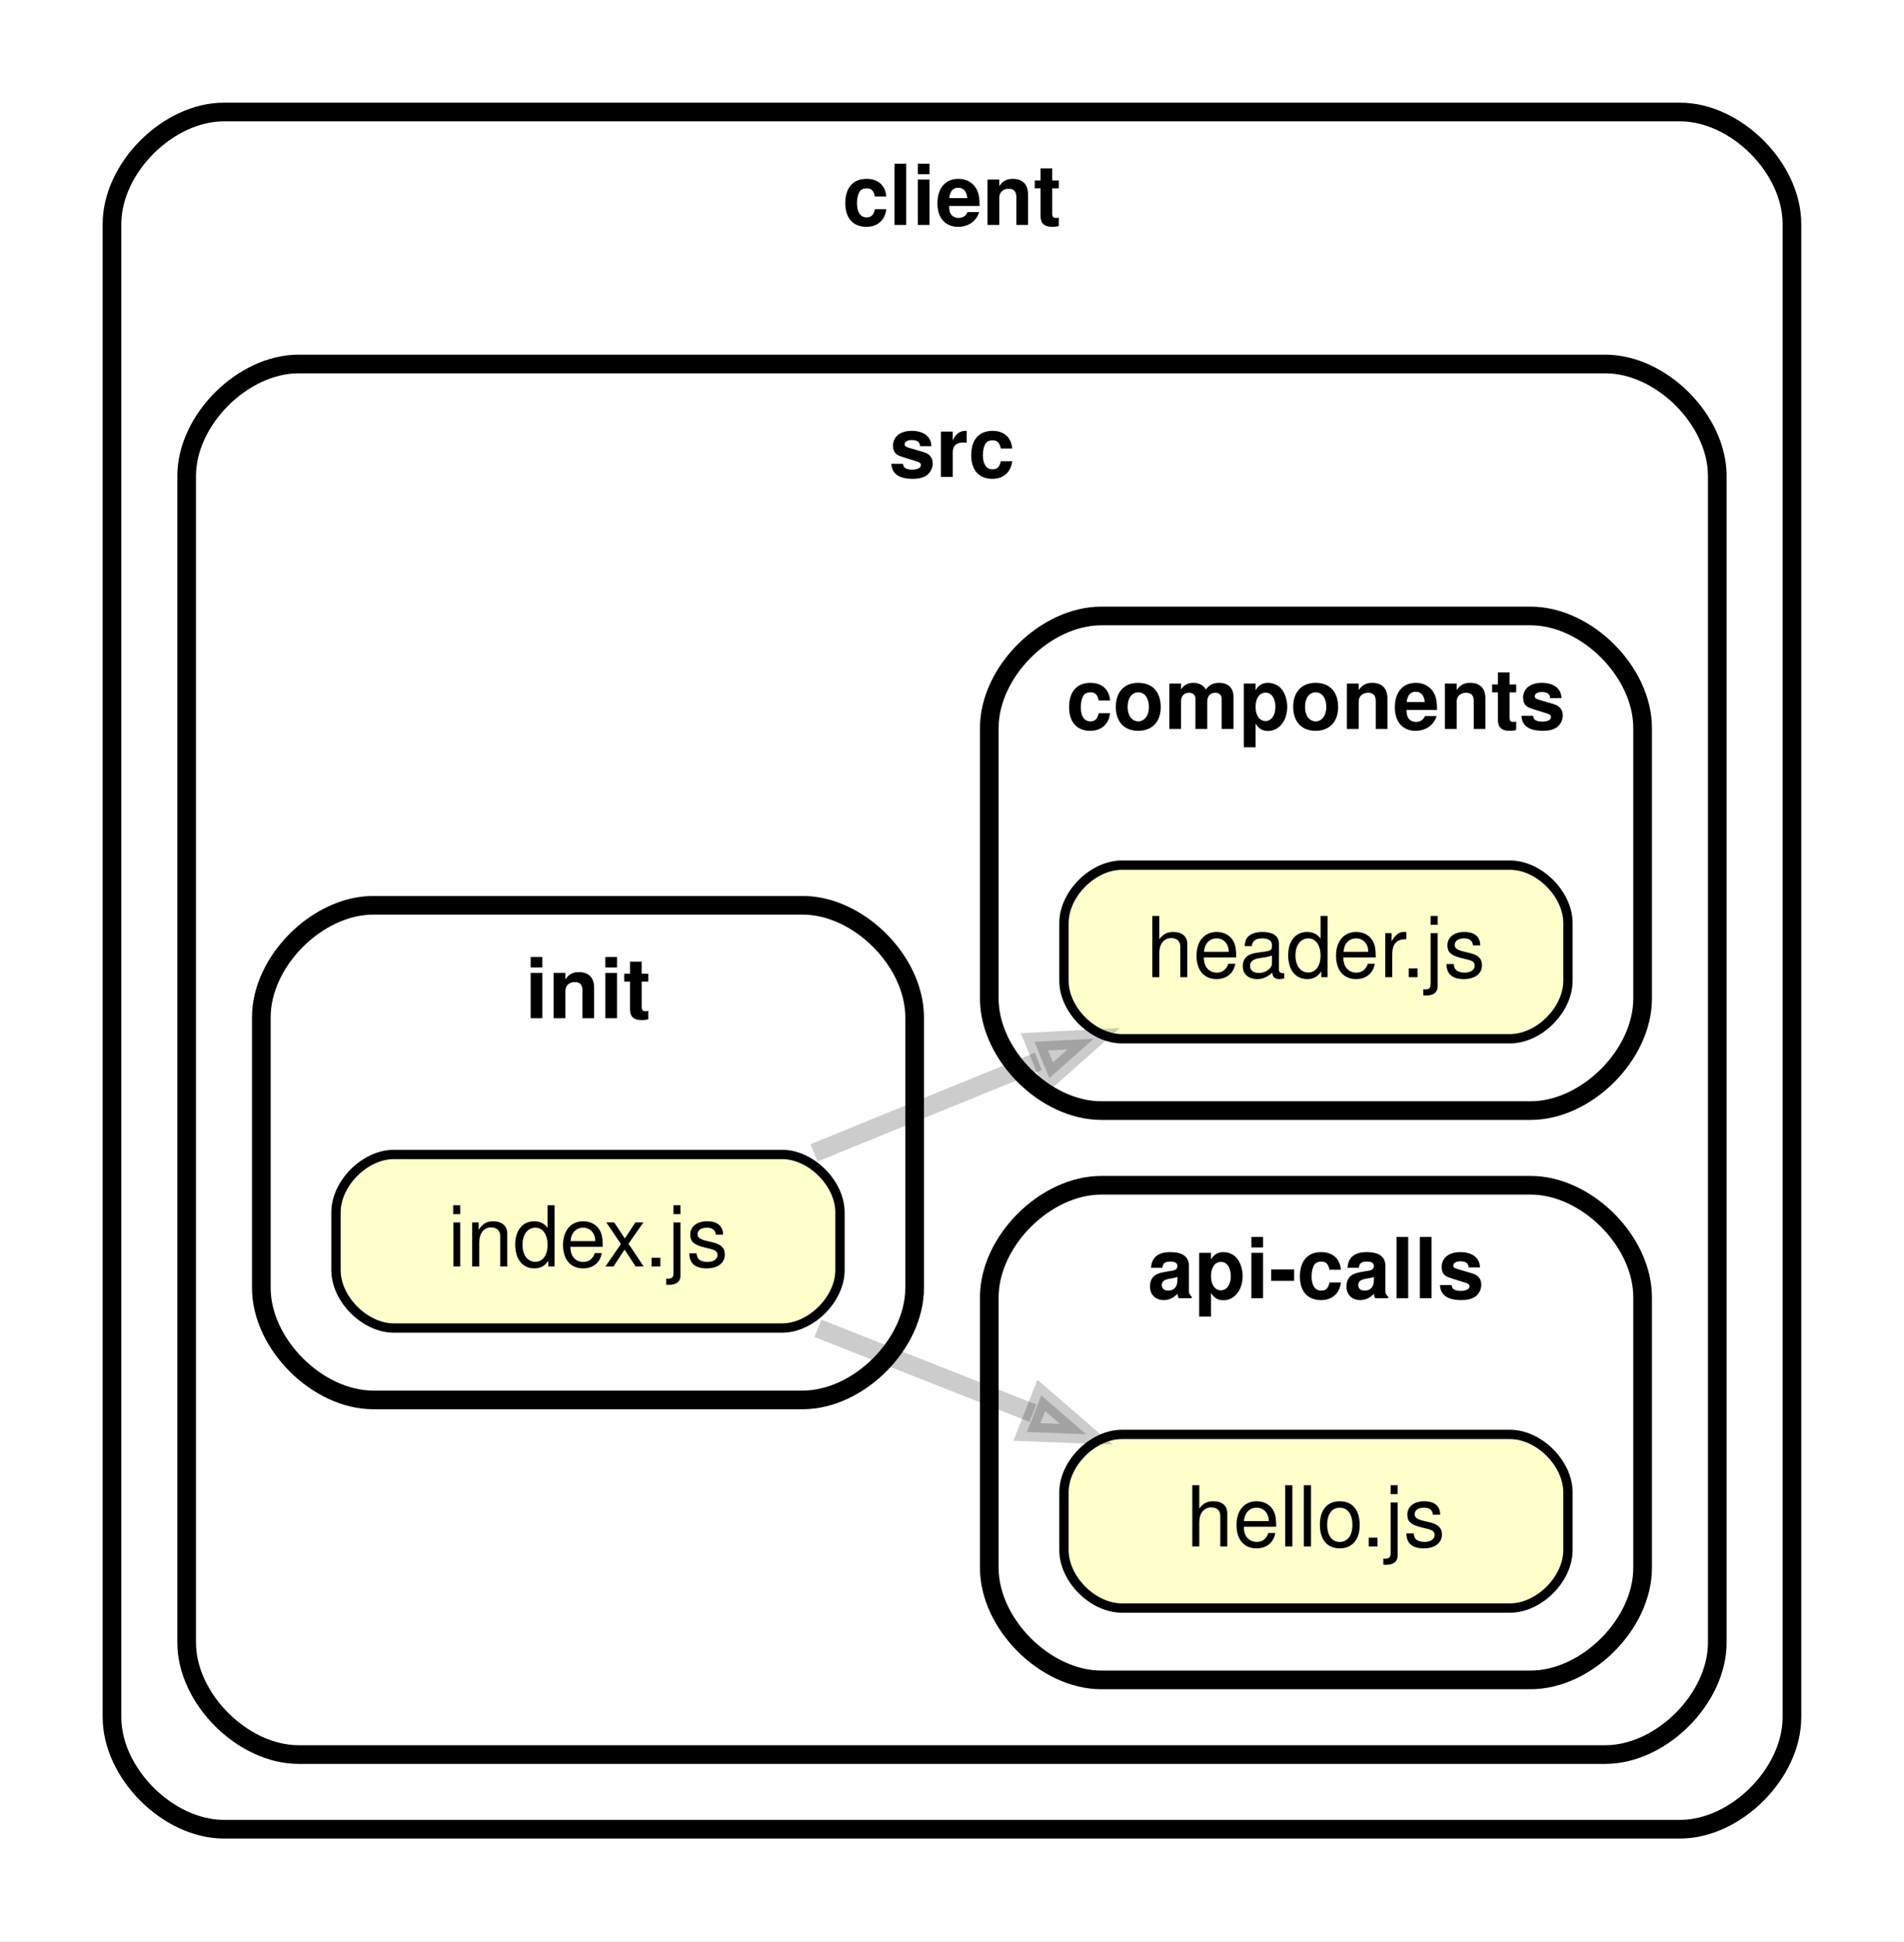
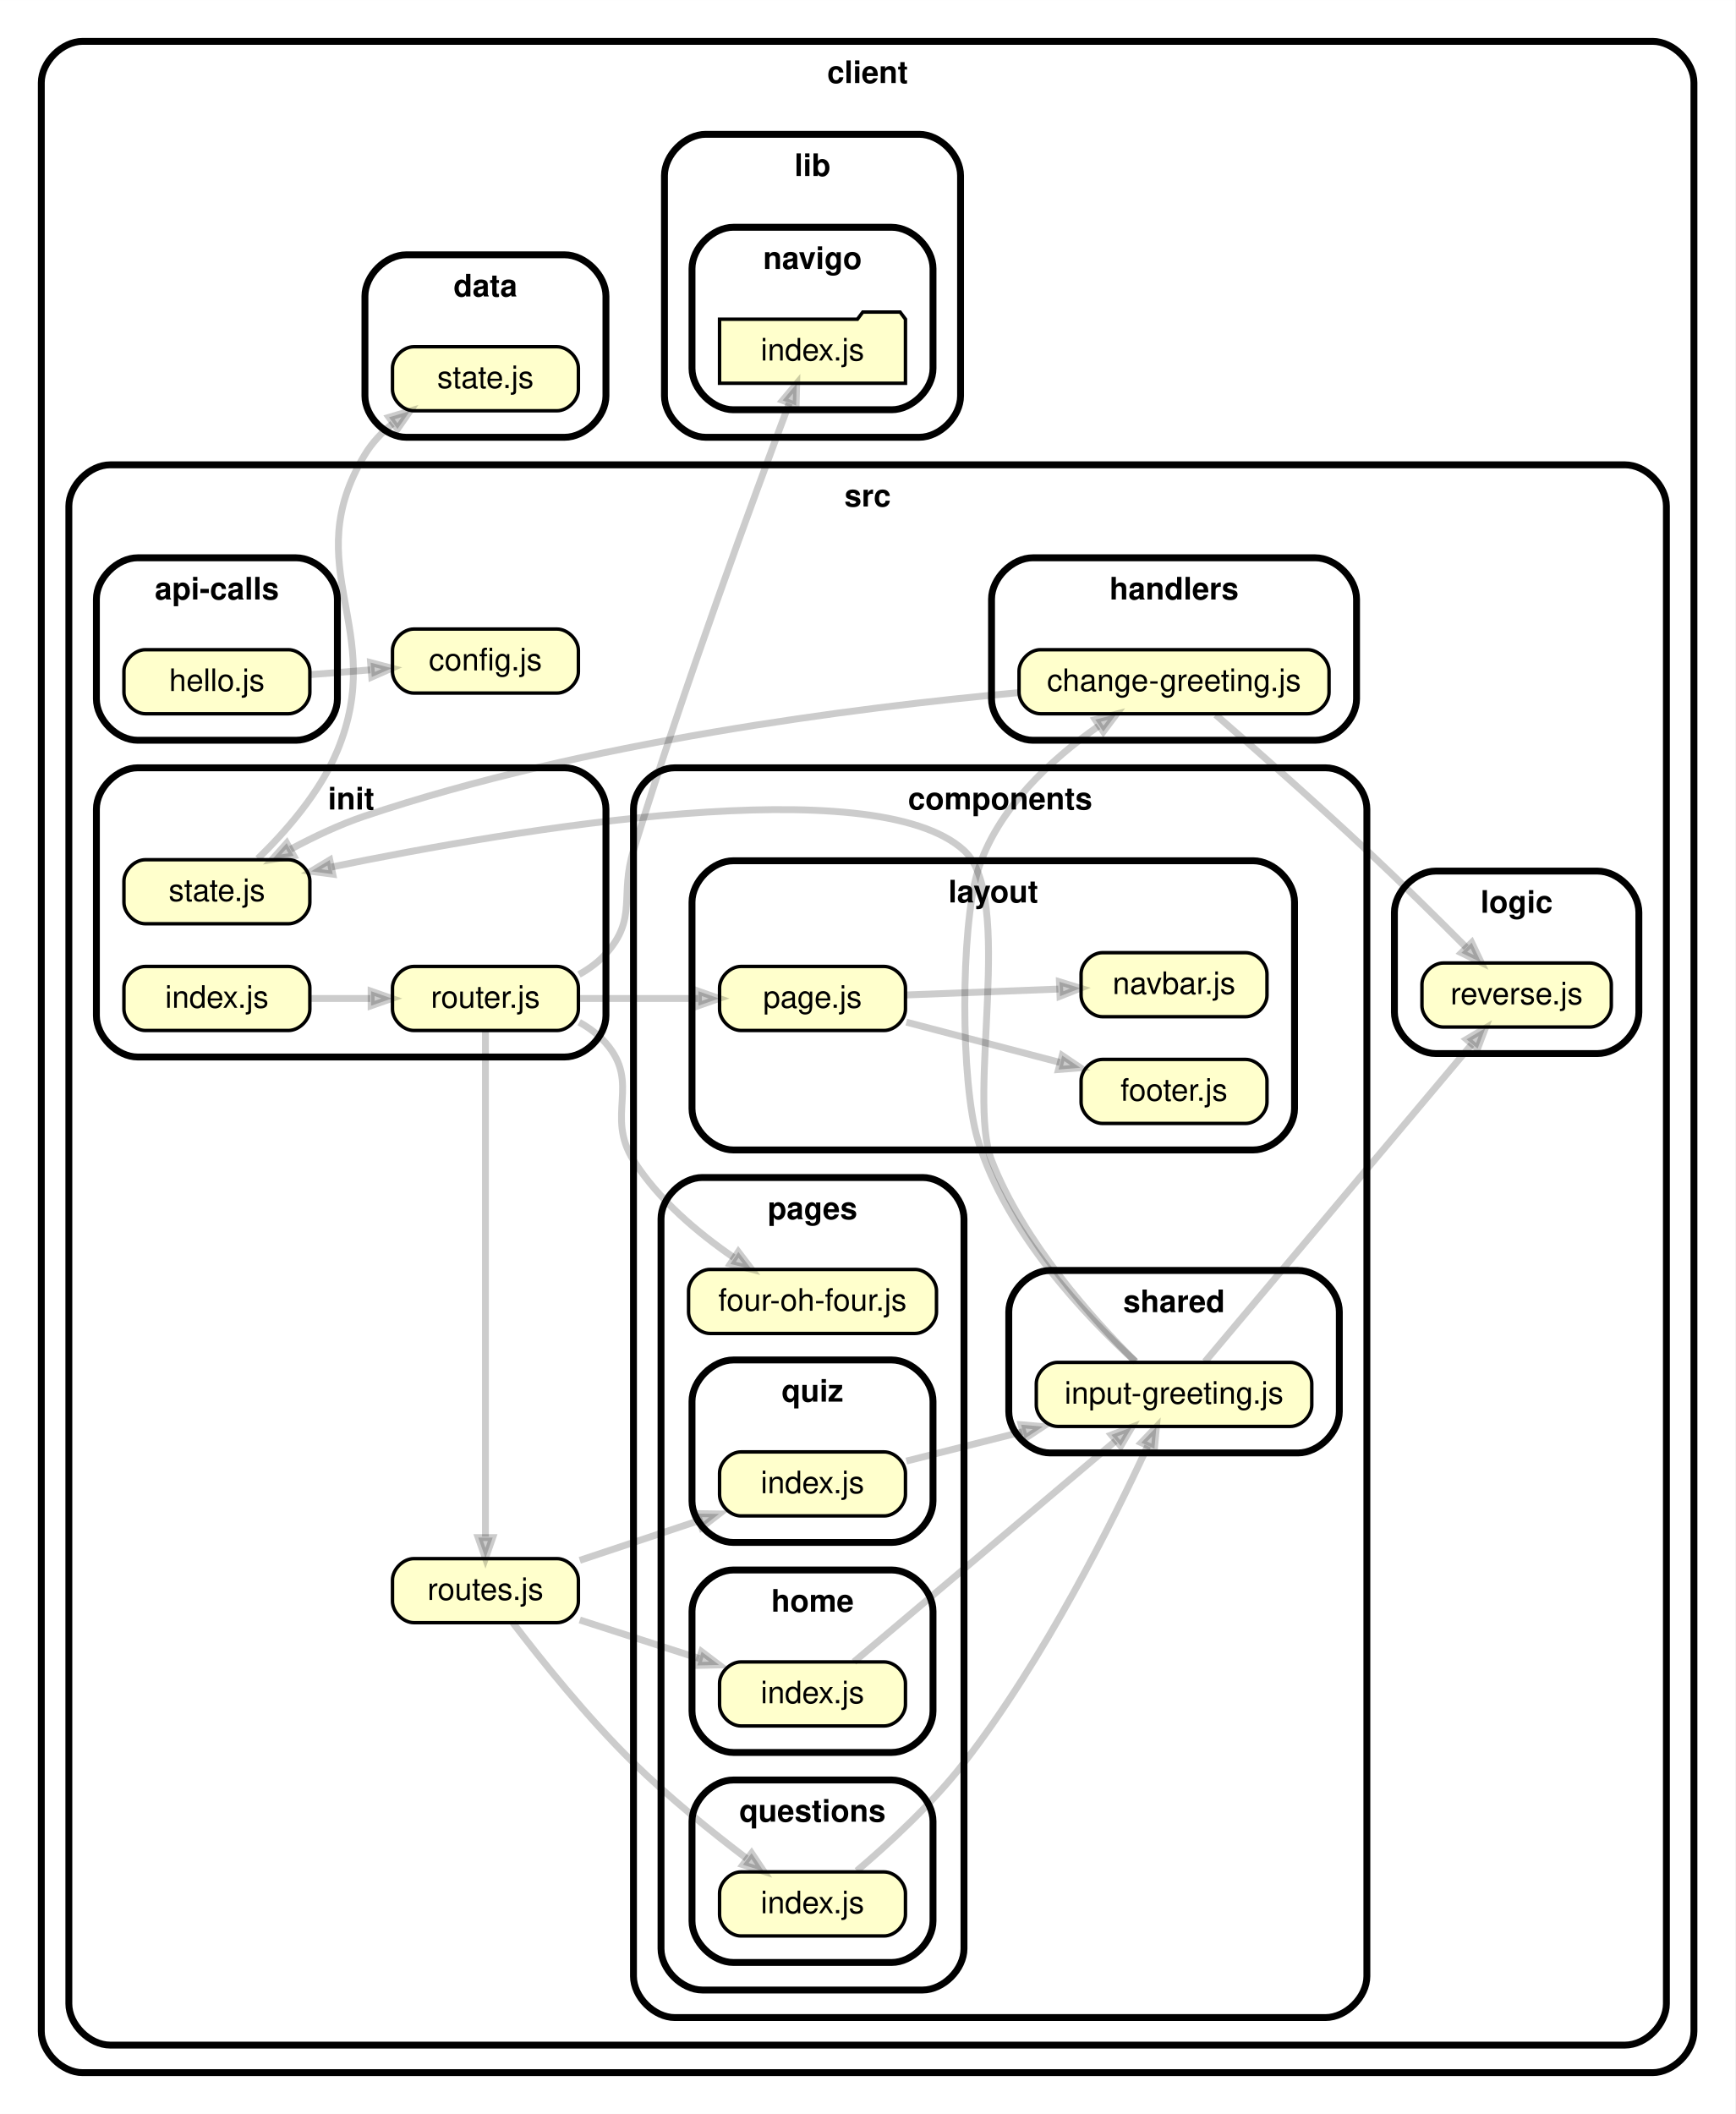
- <svg xmlns="http://www.w3.org/2000/svg" xmlns:xlink="http://www.w3.org/1999/xlink" width="204pt" height="208pt" viewBox="0.00 0.00 204.00 208.00">
-   <g id="graph0" class="graph" transform="scale(1 1) rotate(0) translate(4 204)">
-     <polygon fill="white" stroke="transparent" points="-4,4 -4,-204 200,-204 200,4 -4,4" />
+ <svg xmlns="http://www.w3.org/2000/svg" xmlns:xlink="http://www.w3.org/1999/xlink" width="504pt" height="614pt" viewBox="0.00 0.00 504.02 614.00">
+   <g id="graph0" class="graph" transform="scale(1 1) rotate(0) translate(4 610)">
+     <polygon fill="white" stroke="transparent" points="-4,4 -4,-610 500.02,-610 500.02,4 -4,4" />
    <g id="clust1" class="cluster">
-       <path fill="#ffffff" stroke="black" stroke-width="2" d="M20,-8C20,-8 176,-8 176,-8 182,-8 188,-14 188,-20 188,-20 188,-180 188,-180 188,-186 182,-192 176,-192 176,-192 20,-192 20,-192 14,-192 8,-186 8,-180 8,-180 8,-20 8,-20 8,-14 14,-8 20,-8" />
-       <text text-anchor="middle" x="98" y="-179.9" font-family="Helvetica,sans-Serif" font-weight="bold" font-size="9.00">client</text>
+       <path fill="#ffffff" stroke="black" stroke-width="2" d="M20,-8C20,-8 476.02,-8 476.02,-8 482.02,-8 488.02,-14 488.02,-20 488.02,-20 488.02,-586 488.02,-586 488.02,-592 482.02,-598 476.02,-598 476.02,-598 20,-598 20,-598 14,-598 8,-592 8,-586 8,-586 8,-20 8,-20 8,-14 14,-8 20,-8" />
+       <text text-anchor="middle" x="248.01" y="-585.9" font-family="Helvetica,sans-Serif" font-weight="bold" font-size="9.00">client</text>
    </g>
    <g id="clust2" class="cluster">
-       <path fill="#ffffff" stroke="black" stroke-width="2" d="M28,-16C28,-16 168,-16 168,-16 174,-16 180,-22 180,-28 180,-28 180,-153 180,-153 180,-159 174,-165 168,-165 168,-165 28,-165 28,-165 22,-165 16,-159 16,-153 16,-153 16,-28 16,-28 16,-22 22,-16 28,-16" />
-       <text text-anchor="middle" x="98" y="-152.9" font-family="Helvetica,sans-Serif" font-weight="bold" font-size="9.00">src</text>
+       <path fill="#ffffff" stroke="black" stroke-width="2" d="M114,-483C114,-483 160,-483 160,-483 166,-483 172,-489 172,-495 172,-495 172,-524 172,-524 172,-530 166,-536 160,-536 160,-536 114,-536 114,-536 108,-536 102,-530 102,-524 102,-524 102,-495 102,-495 102,-489 108,-483 114,-483" />
+       <text text-anchor="middle" x="137" y="-523.9" font-family="Helvetica,sans-Serif" font-weight="bold" font-size="9.00">data</text>
    </g>
    <g id="clust3" class="cluster">
-       <path fill="#ffffff" stroke="black" stroke-width="2" d="M114,-24C114,-24 160,-24 160,-24 166,-24 172,-30 172,-36 172,-36 172,-65 172,-65 172,-71 166,-77 160,-77 160,-77 114,-77 114,-77 108,-77 102,-71 102,-65 102,-65 102,-36 102,-36 102,-30 108,-24 114,-24" />
-       <text text-anchor="middle" x="137" y="-64.9" font-family="Helvetica,sans-Serif" font-weight="bold" font-size="9.00">api-calls</text>
+       <path fill="#ffffff" stroke="black" stroke-width="2" d="M201,-483C201,-483 263,-483 263,-483 269,-483 275,-489 275,-495 275,-495 275,-559 275,-559 275,-565 269,-571 263,-571 263,-571 201,-571 201,-571 195,-571 189,-565 189,-559 189,-559 189,-495 189,-495 189,-489 195,-483 201,-483" />
+       <text text-anchor="middle" x="232" y="-558.9" font-family="Helvetica,sans-Serif" font-weight="bold" font-size="9.00">lib</text>
    </g>
    <g id="clust4" class="cluster">
-       <path fill="#ffffff" stroke="black" stroke-width="2" d="M114,-85C114,-85 160,-85 160,-85 166,-85 172,-91 172,-97 172,-97 172,-126 172,-126 172,-132 166,-138 160,-138 160,-138 114,-138 114,-138 108,-138 102,-132 102,-126 102,-126 102,-97 102,-97 102,-91 108,-85 114,-85" />
-       <text text-anchor="middle" x="137" y="-125.9" font-family="Helvetica,sans-Serif" font-weight="bold" font-size="9.00">components</text>
+       <path fill="#ffffff" stroke="black" stroke-width="2" d="M209,-491C209,-491 255,-491 255,-491 261,-491 267,-497 267,-503 267,-503 267,-532 267,-532 267,-538 261,-544 255,-544 255,-544 209,-544 209,-544 203,-544 197,-538 197,-532 197,-532 197,-503 197,-503 197,-497 203,-491 209,-491" />
+       <text text-anchor="middle" x="232" y="-531.9" font-family="Helvetica,sans-Serif" font-weight="bold" font-size="9.00">navigo</text>
    </g>
    <g id="clust5" class="cluster">
-       <path fill="#ffffff" stroke="black" stroke-width="2" d="M36,-54C36,-54 82,-54 82,-54 88,-54 94,-60 94,-66 94,-66 94,-95 94,-95 94,-101 88,-107 82,-107 82,-107 36,-107 36,-107 30,-107 24,-101 24,-95 24,-95 24,-66 24,-66 24,-60 30,-54 36,-54" />
-       <text text-anchor="middle" x="59" y="-94.9" font-family="Helvetica,sans-Serif" font-weight="bold" font-size="9.00">init</text>
+       <path fill="#ffffff" stroke="black" stroke-width="2" d="M28,-16C28,-16 468.02,-16 468.02,-16 474.02,-16 480.02,-22 480.02,-28 480.02,-28 480.02,-463 480.02,-463 480.02,-469 474.02,-475 468.02,-475 468.02,-475 28,-475 28,-475 22,-475 16,-469 16,-463 16,-463 16,-28 16,-28 16,-22 22,-16 28,-16" />
+       <text text-anchor="middle" x="248.01" y="-462.9" font-family="Helvetica,sans-Serif" font-weight="bold" font-size="9.00">src</text>
+     </g>
+     <g id="clust6" class="cluster">
+       <path fill="#ffffff" stroke="black" stroke-width="2" d="M36,-395C36,-395 82,-395 82,-395 88,-395 94,-401 94,-407 94,-407 94,-436 94,-436 94,-442 88,-448 82,-448 82,-448 36,-448 36,-448 30,-448 24,-442 24,-436 24,-436 24,-407 24,-407 24,-401 30,-395 36,-395" />
+       <text text-anchor="middle" x="59" y="-435.9" font-family="Helvetica,sans-Serif" font-weight="bold" font-size="9.00">api-calls</text>
+     </g>
+     <g id="clust7" class="cluster">
+       <path fill="#ffffff" stroke="black" stroke-width="2" d="M192,-24C192,-24 381.02,-24 381.02,-24 387.02,-24 393.02,-30 393.02,-36 393.02,-36 393.02,-375 393.02,-375 393.02,-381 387.02,-387 381.02,-387 381.02,-387 192,-387 192,-387 186,-387 180,-381 180,-375 180,-375 180,-36 180,-36 180,-30 186,-24 192,-24" />
+       <text text-anchor="middle" x="286.51" y="-374.9" font-family="Helvetica,sans-Serif" font-weight="bold" font-size="9.00">components</text>
+     </g>
+     <g id="clust8" class="cluster">
+       <path fill="#ffffff" stroke="black" stroke-width="2" d="M209,-276C209,-276 360.01,-276 360.01,-276 366.01,-276 372.01,-282 372.01,-288 372.01,-288 372.01,-348 372.01,-348 372.01,-354 366.01,-360 360.01,-360 360.01,-360 209,-360 209,-360 203,-360 197,-354 197,-348 197,-348 197,-288 197,-288 197,-282 203,-276 209,-276" />
+       <text text-anchor="middle" x="284.51" y="-347.9" font-family="Helvetica,sans-Serif" font-weight="bold" font-size="9.00">layout</text>
+     </g>
+     <g id="clust9" class="cluster">
+       <path fill="#ffffff" stroke="black" stroke-width="2" d="M200,-32C200,-32 264,-32 264,-32 270,-32 276,-38 276,-44 276,-44 276,-256 276,-256 276,-262 270,-268 264,-268 264,-268 200,-268 200,-268 194,-268 188,-262 188,-256 188,-256 188,-44 188,-44 188,-38 194,-32 200,-32" />
+       <text text-anchor="middle" x="232" y="-255.9" font-family="Helvetica,sans-Serif" font-weight="bold" font-size="9.00">pages</text>
+     </g>
+     <g id="clust10" class="cluster">
+       <path fill="#ffffff" stroke="black" stroke-width="2" d="M209,-101C209,-101 255,-101 255,-101 261,-101 267,-107 267,-113 267,-113 267,-142 267,-142 267,-148 261,-154 255,-154 255,-154 209,-154 209,-154 203,-154 197,-148 197,-142 197,-142 197,-113 197,-113 197,-107 203,-101 209,-101" />
+       <text text-anchor="middle" x="232" y="-141.9" font-family="Helvetica,sans-Serif" font-weight="bold" font-size="9.00">home</text>
+     </g>
+     <g id="clust11" class="cluster">
+       <path fill="#ffffff" stroke="black" stroke-width="2" d="M209,-40C209,-40 255,-40 255,-40 261,-40 267,-46 267,-52 267,-52 267,-81 267,-81 267,-87 261,-93 255,-93 255,-93 209,-93 209,-93 203,-93 197,-87 197,-81 197,-81 197,-52 197,-52 197,-46 203,-40 209,-40" />
+       <text text-anchor="middle" x="232" y="-80.9" font-family="Helvetica,sans-Serif" font-weight="bold" font-size="9.00">questions</text>
+     </g>
+     <g id="clust12" class="cluster">
+       <path fill="#ffffff" stroke="black" stroke-width="2" d="M209,-162C209,-162 255,-162 255,-162 261,-162 267,-168 267,-174 267,-174 267,-203 267,-203 267,-209 261,-215 255,-215 255,-215 209,-215 209,-215 203,-215 197,-209 197,-203 197,-203 197,-174 197,-174 197,-168 203,-162 209,-162" />
+       <text text-anchor="middle" x="232" y="-202.9" font-family="Helvetica,sans-Serif" font-weight="bold" font-size="9.00">quiz</text>
+     </g>
+     <g id="clust13" class="cluster">
+       <path fill="#ffffff" stroke="black" stroke-width="2" d="M301.01,-188C301.01,-188 373.02,-188 373.02,-188 379.02,-188 385.02,-194 385.02,-200 385.02,-200 385.02,-229 385.02,-229 385.02,-235 379.02,-241 373.02,-241 373.02,-241 301.01,-241 301.01,-241 295.01,-241 289.01,-235 289.01,-229 289.01,-229 289.01,-200 289.01,-200 289.01,-194 295.01,-188 301.01,-188" />
+       <text text-anchor="middle" x="337.01" y="-228.9" font-family="Helvetica,sans-Serif" font-weight="bold" font-size="9.00">shared</text>
+     </g>
+     <g id="clust14" class="cluster">
+       <path fill="#ffffff" stroke="black" stroke-width="2" d="M296,-395C296,-395 378.02,-395 378.02,-395 384.02,-395 390.02,-401 390.02,-407 390.02,-407 390.02,-436 390.02,-436 390.02,-442 384.02,-448 378.02,-448 378.02,-448 296,-448 296,-448 290,-448 284,-442 284,-436 284,-436 284,-407 284,-407 284,-401 290,-395 296,-395" />
+       <text text-anchor="middle" x="337.01" y="-435.9" font-family="Helvetica,sans-Serif" font-weight="bold" font-size="9.00">handlers</text>
+     </g>
+     <g id="clust15" class="cluster">
+       <path fill="#ffffff" stroke="black" stroke-width="2" d="M36,-303C36,-303 160,-303 160,-303 166,-303 172,-309 172,-315 172,-315 172,-375 172,-375 172,-381 166,-387 160,-387 160,-387 36,-387 36,-387 30,-387 24,-381 24,-375 24,-375 24,-315 24,-315 24,-309 30,-303 36,-303" />
+       <text text-anchor="middle" x="98" y="-374.9" font-family="Helvetica,sans-Serif" font-weight="bold" font-size="9.00">init</text>
+     </g>
+     <g id="clust16" class="cluster">
+       <path fill="#ffffff" stroke="black" stroke-width="2" d="M413.02,-304C413.02,-304 460.02,-304 460.02,-304 466.02,-304 472.02,-310 472.02,-316 472.02,-316 472.02,-345 472.02,-345 472.02,-351 466.02,-357 460.02,-357 460.02,-357 413.02,-357 413.02,-357 407.02,-357 401.02,-351 401.02,-345 401.02,-345 401.02,-316 401.02,-316 401.02,-310 407.02,-304 413.02,-304" />
+       <text text-anchor="middle" x="436.52" y="-344.9" font-family="Helvetica,sans-Serif" font-weight="bold" font-size="9.00">logic</text>
    </g>
    <g id="node1" class="node">
      <g id="a_node1">
-         <a xlink:href="client/src/api-calls/hello.js" xlink:title="hello.js">
-           <path fill="#ffffcc" stroke="black" d="M157.8,-50.3C157.8,-50.3 116.2,-50.3 116.2,-50.3 113.1,-50.3 110,-47.2 110,-44.1 110,-44.1 110,-37.9 110,-37.9 110,-34.8 113.1,-31.7 116.2,-31.7 116.2,-31.7 157.8,-31.7 157.8,-31.7 160.9,-31.7 164,-34.8 164,-37.9 164,-37.9 164,-44.1 164,-44.1 164,-47.2 160.9,-50.3 157.8,-50.3" />
-           <text text-anchor="middle" x="137" y="-38.3" font-family="Helvetica,sans-Serif" font-size="9.00">hello.js</text>
+         <a xlink:href="client/data/state.js" xlink:title="state.js">
+           <path fill="#ffffcc" stroke="black" d="M157.8,-509.3C157.8,-509.3 116.2,-509.3 116.2,-509.3 113.1,-509.3 110,-506.2 110,-503.1 110,-503.1 110,-496.9 110,-496.9 110,-493.8 113.1,-490.7 116.2,-490.7 116.2,-490.7 157.8,-490.7 157.8,-490.7 160.9,-490.7 164,-493.8 164,-496.9 164,-496.9 164,-503.1 164,-503.1 164,-506.2 160.9,-509.3 157.8,-509.3" />
+           <text text-anchor="middle" x="137" y="-497.3" font-family="Helvetica,sans-Serif" font-size="9.00">state.js</text>
        </a>
      </g>
    </g>
    <g id="node2" class="node">
      <g id="a_node2">
-         <a xlink:href="client/src/components/header.js" xlink:title="header.js">
-           <path fill="#ffffcc" stroke="black" d="M157.8,-111.3C157.8,-111.3 116.2,-111.3 116.2,-111.3 113.1,-111.3 110,-108.2 110,-105.1 110,-105.1 110,-98.9 110,-98.9 110,-95.8 113.1,-92.7 116.2,-92.7 116.2,-92.7 157.8,-92.7 157.8,-92.7 160.9,-92.7 164,-95.8 164,-98.9 164,-98.9 164,-105.1 164,-105.1 164,-108.2 160.9,-111.3 157.8,-111.3" />
-           <text text-anchor="middle" x="137" y="-99.3" font-family="Helvetica,sans-Serif" font-size="9.00">header.js</text>
+         <a xlink:href="client/lib/navigo/index.js" xlink:title="index.js">
+           <polygon fill="#ffffcc" stroke="black" points="259,-517.3 257.45,-519.37 246.6,-519.37 245.05,-517.3 205,-517.3 205,-498.7 259,-498.7 259,-517.3" />
+           <text text-anchor="middle" x="232" y="-505.3" font-family="Helvetica,sans-Serif" font-size="9.00">index.js</text>
        </a>
      </g>
    </g>
    <g id="node3" class="node">
      <g id="a_node3">
+         <a xlink:href="client/src/api-calls/hello.js" xlink:title="hello.js">
+           <path fill="#ffffcc" stroke="black" d="M79.8,-421.3C79.8,-421.3 38.2,-421.3 38.2,-421.3 35.1,-421.3 32,-418.2 32,-415.1 32,-415.1 32,-408.9 32,-408.9 32,-405.8 35.1,-402.7 38.2,-402.7 38.2,-402.7 79.8,-402.7 79.8,-402.7 82.9,-402.7 86,-405.8 86,-408.9 86,-408.9 86,-415.1 86,-415.1 86,-418.2 82.9,-421.3 79.8,-421.3" />
+           <text text-anchor="middle" x="59" y="-409.3" font-family="Helvetica,sans-Serif" font-size="9.00">hello.js</text>
+         </a>
+       </g>
+     </g>
+     <g id="node4" class="node">
+       <g id="a_node4">
+         <a xlink:href="client/src/config.js" xlink:title="config.js">
+           <path fill="#ffffcc" stroke="black" d="M157.8,-427.3C157.8,-427.3 116.2,-427.3 116.2,-427.3 113.1,-427.3 110,-424.2 110,-421.1 110,-421.1 110,-414.9 110,-414.9 110,-411.8 113.1,-408.7 116.2,-408.7 116.2,-408.7 157.8,-408.7 157.8,-408.7 160.9,-408.7 164,-411.8 164,-414.9 164,-414.9 164,-421.1 164,-421.1 164,-424.2 160.9,-427.3 157.8,-427.3" />
+           <text text-anchor="middle" x="137" y="-415.3" font-family="Helvetica,sans-Serif" font-size="9.00">config.js</text>
+         </a>
+       </g>
+     </g>
+     <g id="edge1" class="edge">
+       <path fill="none" stroke="#000000" stroke-width="2" stroke-opacity="0.2" d="M86.15,-414.06C91.77,-414.51 97.76,-414.98 103.58,-415.44" />
+       <polygon fill="#000000" fill-opacity="0.2" stroke="#000000" stroke-width="2" stroke-opacity="0.2" points="103.65,-417.55 109.8,-415.93 103.98,-413.37 103.65,-417.55" />
+     </g>
+     <g id="node5" class="node">
+       <g id="a_node5">
+         <a xlink:href="client/src/components/layout/footer.js" xlink:title="footer.js">
+           <path fill="#ffffcc" stroke="black" d="M357.81,-302.3C357.81,-302.3 316.21,-302.3 316.21,-302.3 313.11,-302.3 310.01,-299.2 310.01,-296.1 310.01,-296.1 310.01,-289.9 310.01,-289.9 310.01,-286.8 313.11,-283.7 316.21,-283.7 316.21,-283.7 357.81,-283.7 357.81,-283.7 360.91,-283.7 364.01,-286.8 364.01,-289.9 364.01,-289.9 364.01,-296.1 364.01,-296.1 364.01,-299.2 360.91,-302.3 357.81,-302.3" />
+           <text text-anchor="middle" x="337.01" y="-290.3" font-family="Helvetica,sans-Serif" font-size="9.00">footer.js</text>
+         </a>
+       </g>
+     </g>
+     <g id="node6" class="node">
+       <g id="a_node6">
+         <a xlink:href="client/src/components/layout/navbar.js" xlink:title="navbar.js">
+           <path fill="#ffffcc" stroke="black" d="M357.81,-333.3C357.81,-333.3 316.21,-333.3 316.21,-333.3 313.11,-333.3 310.01,-330.2 310.01,-327.1 310.01,-327.1 310.01,-320.9 310.01,-320.9 310.01,-317.8 313.11,-314.7 316.21,-314.7 316.21,-314.7 357.81,-314.7 357.81,-314.7 360.91,-314.7 364.01,-317.8 364.01,-320.9 364.01,-320.9 364.01,-327.1 364.01,-327.1 364.01,-330.2 360.91,-333.3 357.81,-333.3" />
+           <text text-anchor="middle" x="337.01" y="-321.3" font-family="Helvetica,sans-Serif" font-size="9.00">navbar.js</text>
+         </a>
+       </g>
+     </g>
+     <g id="node7" class="node">
+       <g id="a_node7">
+         <a xlink:href="client/src/components/layout/page.js" xlink:title="page.js">
+           <path fill="#ffffcc" stroke="black" d="M252.8,-329.3C252.8,-329.3 211.2,-329.3 211.2,-329.3 208.1,-329.3 205,-326.2 205,-323.1 205,-323.1 205,-316.9 205,-316.9 205,-313.8 208.1,-310.7 211.2,-310.7 211.2,-310.7 252.8,-310.7 252.8,-310.7 255.9,-310.7 259,-313.8 259,-316.9 259,-316.9 259,-323.1 259,-323.1 259,-326.2 255.9,-329.3 252.8,-329.3" />
+           <text text-anchor="middle" x="232" y="-317.3" font-family="Helvetica,sans-Serif" font-size="9.00">page.js</text>
+         </a>
+       </g>
+     </g>
+     <g id="edge2" class="edge">
+       <path fill="none" stroke="#000000" stroke-width="2" stroke-opacity="0.2" d="M259.26,-313.12C272.82,-309.56 289.49,-305.19 303.82,-301.44" />
+       <polygon fill="#000000" fill-opacity="0.2" stroke="#000000" stroke-width="2" stroke-opacity="0.2" points="304.53,-303.42 309.8,-299.87 303.46,-299.36 304.53,-303.42" />
+     </g>
+     <g id="edge3" class="edge">
+       <path fill="none" stroke="#000000" stroke-width="2" stroke-opacity="0.2" d="M259.26,-321.02C272.7,-321.54 289.19,-322.18 303.43,-322.73" />
+       <polygon fill="#000000" fill-opacity="0.2" stroke="#000000" stroke-width="2" stroke-opacity="0.2" points="303.72,-324.85 309.8,-322.98 303.89,-320.65 303.72,-324.85" />
+     </g>
+     <g id="node8" class="node">
+       <g id="a_node8">
+         <a xlink:href="client/src/components/pages/four-oh-four.js" xlink:title="four-oh-four.js">
+           <path fill="#ffffcc" stroke="black" d="M261.8,-241.3C261.8,-241.3 202.2,-241.3 202.2,-241.3 199.1,-241.3 196,-238.2 196,-235.1 196,-235.1 196,-228.9 196,-228.9 196,-225.8 199.1,-222.7 202.2,-222.7 202.2,-222.7 261.8,-222.7 261.8,-222.7 264.9,-222.7 268.01,-225.8 268.01,-228.9 268.01,-228.9 268.01,-235.1 268.01,-235.1 268.01,-238.2 264.9,-241.3 261.8,-241.3" />
+           <text text-anchor="middle" x="232" y="-229.3" font-family="Helvetica,sans-Serif" font-size="9.00">four-oh-four.js</text>
+         </a>
+       </g>
+     </g>
+     <g id="node9" class="node">
+       <g id="a_node9">
+         <a xlink:href="client/src/components/pages/home/index.js" xlink:title="index.js">
+           <path fill="#ffffcc" stroke="black" d="M252.8,-127.3C252.8,-127.3 211.2,-127.3 211.2,-127.3 208.1,-127.3 205,-124.2 205,-121.1 205,-121.1 205,-114.9 205,-114.9 205,-111.8 208.1,-108.7 211.2,-108.7 211.2,-108.7 252.8,-108.7 252.8,-108.7 255.9,-108.7 259,-111.8 259,-114.9 259,-114.9 259,-121.1 259,-121.1 259,-124.2 255.9,-127.3 252.8,-127.3" />
+           <text text-anchor="middle" x="232" y="-115.3" font-family="Helvetica,sans-Serif" font-size="9.00">index.js</text>
+         </a>
+       </g>
+     </g>
+     <g id="node10" class="node">
+       <g id="a_node10">
+         <a xlink:href="client/src/components/shared/input-greeting.js" xlink:title="input-greeting.js">
+           <path fill="#ffffcc" stroke="black" d="M370.82,-214.3C370.82,-214.3 303.2,-214.3 303.2,-214.3 300.1,-214.3 297,-211.2 297,-208.1 297,-208.1 297,-201.9 297,-201.9 297,-198.8 300.1,-195.7 303.2,-195.7 303.2,-195.7 370.82,-195.7 370.82,-195.7 373.92,-195.7 377.02,-198.8 377.02,-201.9 377.02,-201.9 377.02,-208.1 377.02,-208.1 377.02,-211.2 373.92,-214.3 370.82,-214.3" />
+           <text text-anchor="middle" x="337.01" y="-202.3" font-family="Helvetica,sans-Serif" font-size="9.00">input-greeting.js</text>
+         </a>
+       </g>
+     </g>
+     <g id="edge4" class="edge">
+       <path fill="none" stroke="#000000" stroke-width="2" stroke-opacity="0.2" d="M244.03,-127.31C262.28,-142.73 298.88,-173.64 319.99,-191.47" />
+       <polygon fill="#000000" fill-opacity="0.2" stroke="#000000" stroke-width="2" stroke-opacity="0.2" points="318.82,-193.23 324.76,-195.49 321.53,-190.02 318.82,-193.23" />
+     </g>
+     <g id="node13" class="node">
+       <g id="a_node13">
+         <a xlink:href="client/src/handlers/change-greeting.js" xlink:title="change-greeting.js">
+           <path fill="#ffffcc" stroke="black" d="M375.83,-421.3C375.83,-421.3 298.19,-421.3 298.19,-421.3 295.09,-421.3 291.99,-418.2 291.99,-415.1 291.99,-415.1 291.99,-408.9 291.99,-408.9 291.99,-405.8 295.09,-402.7 298.19,-402.7 298.19,-402.7 375.83,-402.7 375.83,-402.7 378.93,-402.7 382.03,-405.8 382.03,-408.9 382.03,-408.9 382.03,-415.1 382.03,-415.1 382.03,-418.2 378.93,-421.3 375.83,-421.3" />
+           <text text-anchor="middle" x="337.01" y="-409.3" font-family="Helvetica,sans-Serif" font-size="9.00">change-greeting.js</text>
+         </a>
+       </g>
+     </g>
+     <g id="edge7" class="edge">
+       <path fill="none" stroke="#000000" stroke-width="2" stroke-opacity="0.2" d="M325.73,-214.6C311.58,-227.51 288.18,-251.99 280,-279 274.98,-295.59 274.98,-340.41 280,-357 285.46,-375.01 301.37,-389.48 315,-399.05" />
+       <polygon fill="#000000" fill-opacity="0.2" stroke="#000000" stroke-width="2" stroke-opacity="0.2" points="314.13,-400.99 320.28,-402.6 316.47,-397.51 314.13,-400.99" />
+     </g>
+     <g id="node14" class="node">
+       <g id="a_node14">
+         <a xlink:href="client/src/init/state.js" xlink:title="state.js">
+           <path fill="#ffffcc" stroke="black" d="M79.8,-360.3C79.8,-360.3 38.2,-360.3 38.2,-360.3 35.1,-360.3 32,-357.2 32,-354.1 32,-354.1 32,-347.9 32,-347.9 32,-344.8 35.1,-341.7 38.2,-341.7 38.2,-341.7 79.8,-341.7 79.8,-341.7 82.9,-341.7 86,-344.8 86,-347.9 86,-347.9 86,-354.1 86,-354.1 86,-357.2 82.9,-360.3 79.8,-360.3" />
+           <text text-anchor="middle" x="59" y="-348.3" font-family="Helvetica,sans-Serif" font-size="9.00">state.js</text>
+         </a>
+       </g>
+     </g>
+     <g id="edge8" class="edge">
+       <path fill="none" stroke="#000000" stroke-width="2" stroke-opacity="0.2" d="M325.88,-214.46C313.56,-226.67 293.27,-249.17 284,-273 276.73,-291.71 290.82,-349.45 276,-363 249.99,-386.8 145.94,-369.23 92.31,-358.18" />
+       <polygon fill="#000000" fill-opacity="0.2" stroke="#000000" stroke-width="2" stroke-opacity="0.2" points="92.65,-356.1 86.35,-356.93 91.79,-360.21 92.65,-356.1" />
+     </g>
+     <g id="node15" class="node">
+       <g id="a_node15">
+         <a xlink:href="client/src/logic/reverse.js" xlink:title="reverse.js">
+           <path fill="#ffffcc" stroke="black" d="M457.82,-330.3C457.82,-330.3 415.22,-330.3 415.22,-330.3 412.12,-330.3 409.02,-327.2 409.02,-324.1 409.02,-324.1 409.02,-317.9 409.02,-317.9 409.02,-314.8 412.12,-311.7 415.22,-311.7 415.22,-311.7 457.82,-311.7 457.82,-311.7 460.92,-311.7 464.02,-314.8 464.02,-317.9 464.02,-317.9 464.02,-324.1 464.02,-324.1 464.02,-327.2 460.92,-330.3 457.82,-330.3" />
+           <text text-anchor="middle" x="436.52" y="-318.3" font-family="Helvetica,sans-Serif" font-size="9.00">reverse.js</text>
+         </a>
+       </g>
+     </g>
+     <g id="edge9" class="edge">
+       <path fill="none" stroke="#000000" stroke-width="2" stroke-opacity="0.2" d="M345.99,-214.49C363.06,-234.8 403.21,-282.56 423.43,-306.62" />
+       <polygon fill="#000000" fill-opacity="0.2" stroke="#000000" stroke-width="2" stroke-opacity="0.2" points="421.96,-308.13 427.43,-311.38 425.18,-305.43 421.96,-308.13" />
+     </g>
+     <g id="node11" class="node">
+       <g id="a_node11">
+         <a xlink:href="client/src/components/pages/questions/index.js" xlink:title="index.js">
+           <path fill="#ffffcc" stroke="black" d="M252.8,-66.3C252.8,-66.3 211.2,-66.3 211.2,-66.3 208.1,-66.3 205,-63.2 205,-60.1 205,-60.1 205,-53.9 205,-53.9 205,-50.8 208.1,-47.7 211.2,-47.7 211.2,-47.7 252.8,-47.7 252.8,-47.7 255.9,-47.7 259,-50.8 259,-53.9 259,-53.9 259,-60.1 259,-60.1 259,-63.2 255.9,-66.3 252.8,-66.3" />
+           <text text-anchor="middle" x="232" y="-54.3" font-family="Helvetica,sans-Serif" font-size="9.00">index.js</text>
+         </a>
+       </g>
+     </g>
+     <g id="edge5" class="edge">
+       <path fill="none" stroke="#000000" stroke-width="2" stroke-opacity="0.2" d="M244.88,-66.62C254.08,-74.44 266.77,-86.1 276,-98 299.4,-128.14 319.44,-168.5 329.36,-190.01" />
+       <polygon fill="#000000" fill-opacity="0.2" stroke="#000000" stroke-width="2" stroke-opacity="0.2" points="327.49,-190.97 331.89,-195.56 331.31,-189.23 327.49,-190.97" />
+     </g>
+     <g id="node12" class="node">
+       <g id="a_node12">
+         <a xlink:href="client/src/components/pages/quiz/index.js" xlink:title="index.js">
+           <path fill="#ffffcc" stroke="black" d="M252.8,-188.3C252.8,-188.3 211.2,-188.3 211.2,-188.3 208.1,-188.3 205,-185.2 205,-182.1 205,-182.1 205,-175.9 205,-175.9 205,-172.8 208.1,-169.7 211.2,-169.7 211.2,-169.7 252.8,-169.7 252.8,-169.7 255.9,-169.7 259,-172.8 259,-175.9 259,-175.9 259,-182.1 259,-182.1 259,-185.2 255.9,-188.3 252.8,-188.3" />
+           <text text-anchor="middle" x="232" y="-176.3" font-family="Helvetica,sans-Serif" font-size="9.00">index.js</text>
+         </a>
+       </g>
+     </g>
+     <g id="edge6" class="edge">
+       <path fill="none" stroke="#000000" stroke-width="2" stroke-opacity="0.2" d="M259.26,-185.63C269.52,-188.22 281.54,-191.25 292.99,-194.14" />
+       <polygon fill="#000000" fill-opacity="0.2" stroke="#000000" stroke-width="2" stroke-opacity="0.2" points="292.59,-196.2 298.92,-195.64 293.61,-192.13 292.59,-196.2" />
+     </g>
+     <g id="edge10" class="edge">
+       <path fill="none" stroke="#000000" stroke-width="2" stroke-opacity="0.2" d="M291.88,-408.84C244.07,-404.45 166.04,-394.49 102,-373 94.68,-370.54 87.09,-366.94 80.41,-363.35" />
+       <polygon fill="#000000" fill-opacity="0.2" stroke="#000000" stroke-width="2" stroke-opacity="0.2" points="81.3,-361.44 75.04,-360.37 79.27,-365.12 81.3,-361.44" />
+     </g>
+     <g id="edge11" class="edge">
+       <path fill="none" stroke="#000000" stroke-width="2" stroke-opacity="0.2" d="M349.12,-402.4C360.34,-392.64 378.1,-377 393.02,-363 402.85,-353.78 413.65,-343.1 421.9,-334.81" />
+       <polygon fill="#000000" fill-opacity="0.2" stroke="#000000" stroke-width="2" stroke-opacity="0.2" points="423.46,-336.22 426.2,-330.48 420.48,-333.26 423.46,-336.22" />
+     </g>
+     <g id="edge17" class="edge">
+       <path fill="none" stroke="#000000" stroke-width="2" stroke-opacity="0.2" d="M70.9,-360.61C78.79,-368.26 88.91,-379.7 94,-392 108.68,-427.47 82.11,-445.17 102,-478 104.06,-481.39 106.86,-484.36 109.98,-486.92" />
+       <polygon fill="#000000" fill-opacity="0.2" stroke="#000000" stroke-width="2" stroke-opacity="0.2" points="108.99,-488.8 115.08,-490.62 111.45,-485.4 108.99,-488.8" />
+     </g>
+     <g id="node16" class="node">
+       <g id="a_node16">
        <a xlink:href="client/src/init/index.js" xlink:title="index.js">
-           <path fill="#ffffcc" stroke="black" d="M79.8,-80.3C79.8,-80.3 38.2,-80.3 38.2,-80.3 35.1,-80.3 32,-77.2 32,-74.1 32,-74.1 32,-67.9 32,-67.9 32,-64.8 35.1,-61.7 38.2,-61.7 38.2,-61.7 79.8,-61.7 79.8,-61.7 82.9,-61.7 86,-64.8 86,-67.9 86,-67.9 86,-74.1 86,-74.1 86,-77.2 82.9,-80.3 79.8,-80.3" />
-           <text text-anchor="middle" x="59" y="-68.3" font-family="Helvetica,sans-Serif" font-size="9.00">index.js</text>
-         </a>
-       </g>
-     </g>
-     <g id="edge1" class="edge">
-       <path fill="none" stroke="#000000" stroke-width="2" stroke-opacity="0.2" d="M83.63,-61.67C90.92,-58.79 99.04,-55.59 106.67,-52.58" />
-       <polygon fill="#000000" fill-opacity="0.2" stroke="#000000" stroke-width="2" stroke-opacity="0.2" points="107.57,-54.48 112.38,-50.32 106.03,-50.57 107.57,-54.48" />
-     </g>
-     <g id="edge2" class="edge">
-       <path fill="none" stroke="#000000" stroke-width="2" stroke-opacity="0.2" d="M83.22,-80.47C90.8,-83.56 99.31,-87.04 107.25,-90.27" />
-       <polygon fill="#000000" fill-opacity="0.2" stroke="#000000" stroke-width="2" stroke-opacity="0.2" points="106.84,-92.37 113.19,-92.7 108.43,-88.48 106.84,-92.37" />
+           <path fill="#ffffcc" stroke="black" d="M79.8,-329.3C79.8,-329.3 38.2,-329.3 38.2,-329.3 35.1,-329.3 32,-326.2 32,-323.1 32,-323.1 32,-316.9 32,-316.9 32,-313.8 35.1,-310.7 38.2,-310.7 38.2,-310.7 79.8,-310.7 79.8,-310.7 82.9,-310.7 86,-313.8 86,-316.9 86,-316.9 86,-323.1 86,-323.1 86,-326.2 82.9,-329.3 79.8,-329.3" />
+           <text text-anchor="middle" x="59" y="-317.3" font-family="Helvetica,sans-Serif" font-size="9.00">index.js</text>
+         </a>
+       </g>
+     </g>
+     <g id="node17" class="node">
+       <g id="a_node17">
+         <a xlink:href="client/src/init/router.js" xlink:title="router.js">
+           <path fill="#ffffcc" stroke="black" d="M157.8,-329.3C157.8,-329.3 116.2,-329.3 116.2,-329.3 113.1,-329.3 110,-326.2 110,-323.1 110,-323.1 110,-316.9 110,-316.9 110,-313.8 113.1,-310.7 116.2,-310.7 116.2,-310.7 157.8,-310.7 157.8,-310.7 160.9,-310.7 164,-313.8 164,-316.9 164,-316.9 164,-323.1 164,-323.1 164,-326.2 160.9,-329.3 157.8,-329.3" />
+           <text text-anchor="middle" x="137" y="-317.3" font-family="Helvetica,sans-Serif" font-size="9.00">router.js</text>
+         </a>
+       </g>
+     </g>
+     <g id="edge12" class="edge">
+       <path fill="none" stroke="#000000" stroke-width="2" stroke-opacity="0.2" d="M86.15,-320C91.77,-320 97.76,-320 103.58,-320" />
+       <polygon fill="#000000" fill-opacity="0.2" stroke="#000000" stroke-width="2" stroke-opacity="0.2" points="103.8,-322.1 109.8,-320 103.8,-317.9 103.8,-322.1" />
+     </g>
+     <g id="edge13" class="edge">
+       <path fill="none" stroke="#000000" stroke-width="2" stroke-opacity="0.2" d="M164.17,-326.96C167.09,-328.57 169.8,-330.56 172,-333 181.23,-343.25 175.93,-349.81 180,-363 194.79,-410.92 215.35,-466.63 225.24,-492.86" />
+       <polygon fill="#000000" fill-opacity="0.2" stroke="#000000" stroke-width="2" stroke-opacity="0.2" points="223.32,-493.71 227.4,-498.58 227.25,-492.23 223.32,-493.71" />
+     </g>
+     <g id="edge14" class="edge">
+       <path fill="none" stroke="#000000" stroke-width="2" stroke-opacity="0.2" d="M164.4,-320C175.1,-320 187.54,-320 198.77,-320" />
+       <polygon fill="#000000" fill-opacity="0.2" stroke="#000000" stroke-width="2" stroke-opacity="0.2" points="198.86,-322.1 204.86,-320 198.86,-317.9 198.86,-322.1" />
+     </g>
+     <g id="edge15" class="edge">
+       <path fill="none" stroke="#000000" stroke-width="2" stroke-opacity="0.2" d="M164.24,-313.1C167.15,-311.48 169.84,-309.47 172,-307 182.22,-295.31 171.72,-286.13 180,-273 187.22,-261.54 198.78,-251.86 209.07,-244.79" />
+       <polygon fill="#000000" fill-opacity="0.2" stroke="#000000" stroke-width="2" stroke-opacity="0.2" points="210.45,-246.4 214.3,-241.34 208.14,-242.89 210.45,-246.4" />
+     </g>
+     <g id="node18" class="node">
+       <g id="a_node18">
+         <a xlink:href="client/src/routes.js" xlink:title="routes.js">
+           <path fill="#ffffcc" stroke="black" d="M157.8,-157.3C157.8,-157.3 116.2,-157.3 116.2,-157.3 113.1,-157.3 110,-154.2 110,-151.1 110,-151.1 110,-144.9 110,-144.9 110,-141.8 113.1,-138.7 116.2,-138.7 116.2,-138.7 157.8,-138.7 157.8,-138.7 160.9,-138.7 164,-141.8 164,-144.9 164,-144.9 164,-151.1 164,-151.1 164,-154.2 160.9,-157.3 157.8,-157.3" />
+           <text text-anchor="middle" x="137" y="-145.3" font-family="Helvetica,sans-Serif" font-size="9.00">routes.js</text>
+         </a>
+       </g>
+     </g>
+     <g id="edge16" class="edge">
+       <path fill="none" stroke="#000000" stroke-width="2" stroke-opacity="0.2" d="M137,-310.47C137,-261.54 137,-212.61 137,-163.68" />
+       <polygon fill="#000000" fill-opacity="0.2" stroke="#000000" stroke-width="2" stroke-opacity="0.2" points="139.1,-163.41 137,-157.41 134.9,-163.41 139.1,-163.41" />
+     </g>
+     <g id="edge18" class="edge">
+       <path fill="none" stroke="#000000" stroke-width="2" stroke-opacity="0.2" d="M164.4,-139.48C175.19,-136 187.78,-131.94 199.08,-128.3" />
+       <polygon fill="#000000" fill-opacity="0.2" stroke="#000000" stroke-width="2" stroke-opacity="0.2" points="199.79,-130.27 204.86,-126.43 198.5,-126.28 199.79,-130.27" />
+     </g>
+     <g id="edge19" class="edge">
+       <path fill="none" stroke="#000000" stroke-width="2" stroke-opacity="0.2" d="M144.94,-138.69C152.88,-128.28 166.55,-111.16 180,-98 190.23,-87.99 202.75,-77.89 212.83,-70.23" />
+       <polygon fill="#000000" fill-opacity="0.2" stroke="#000000" stroke-width="2" stroke-opacity="0.2" points="214.31,-71.74 217.85,-66.46 211.79,-68.38 214.31,-71.74" />
+     </g>
+     <g id="edge20" class="edge">
+       <path fill="none" stroke="#000000" stroke-width="2" stroke-opacity="0.2" d="M164.4,-156.8C175.19,-160.4 187.78,-164.59 199.08,-168.36" />
+       <polygon fill="#000000" fill-opacity="0.2" stroke="#000000" stroke-width="2" stroke-opacity="0.2" points="198.5,-170.38 204.86,-170.28 199.83,-166.4 198.5,-170.38" />
    </g>
  </g>
</svg>
